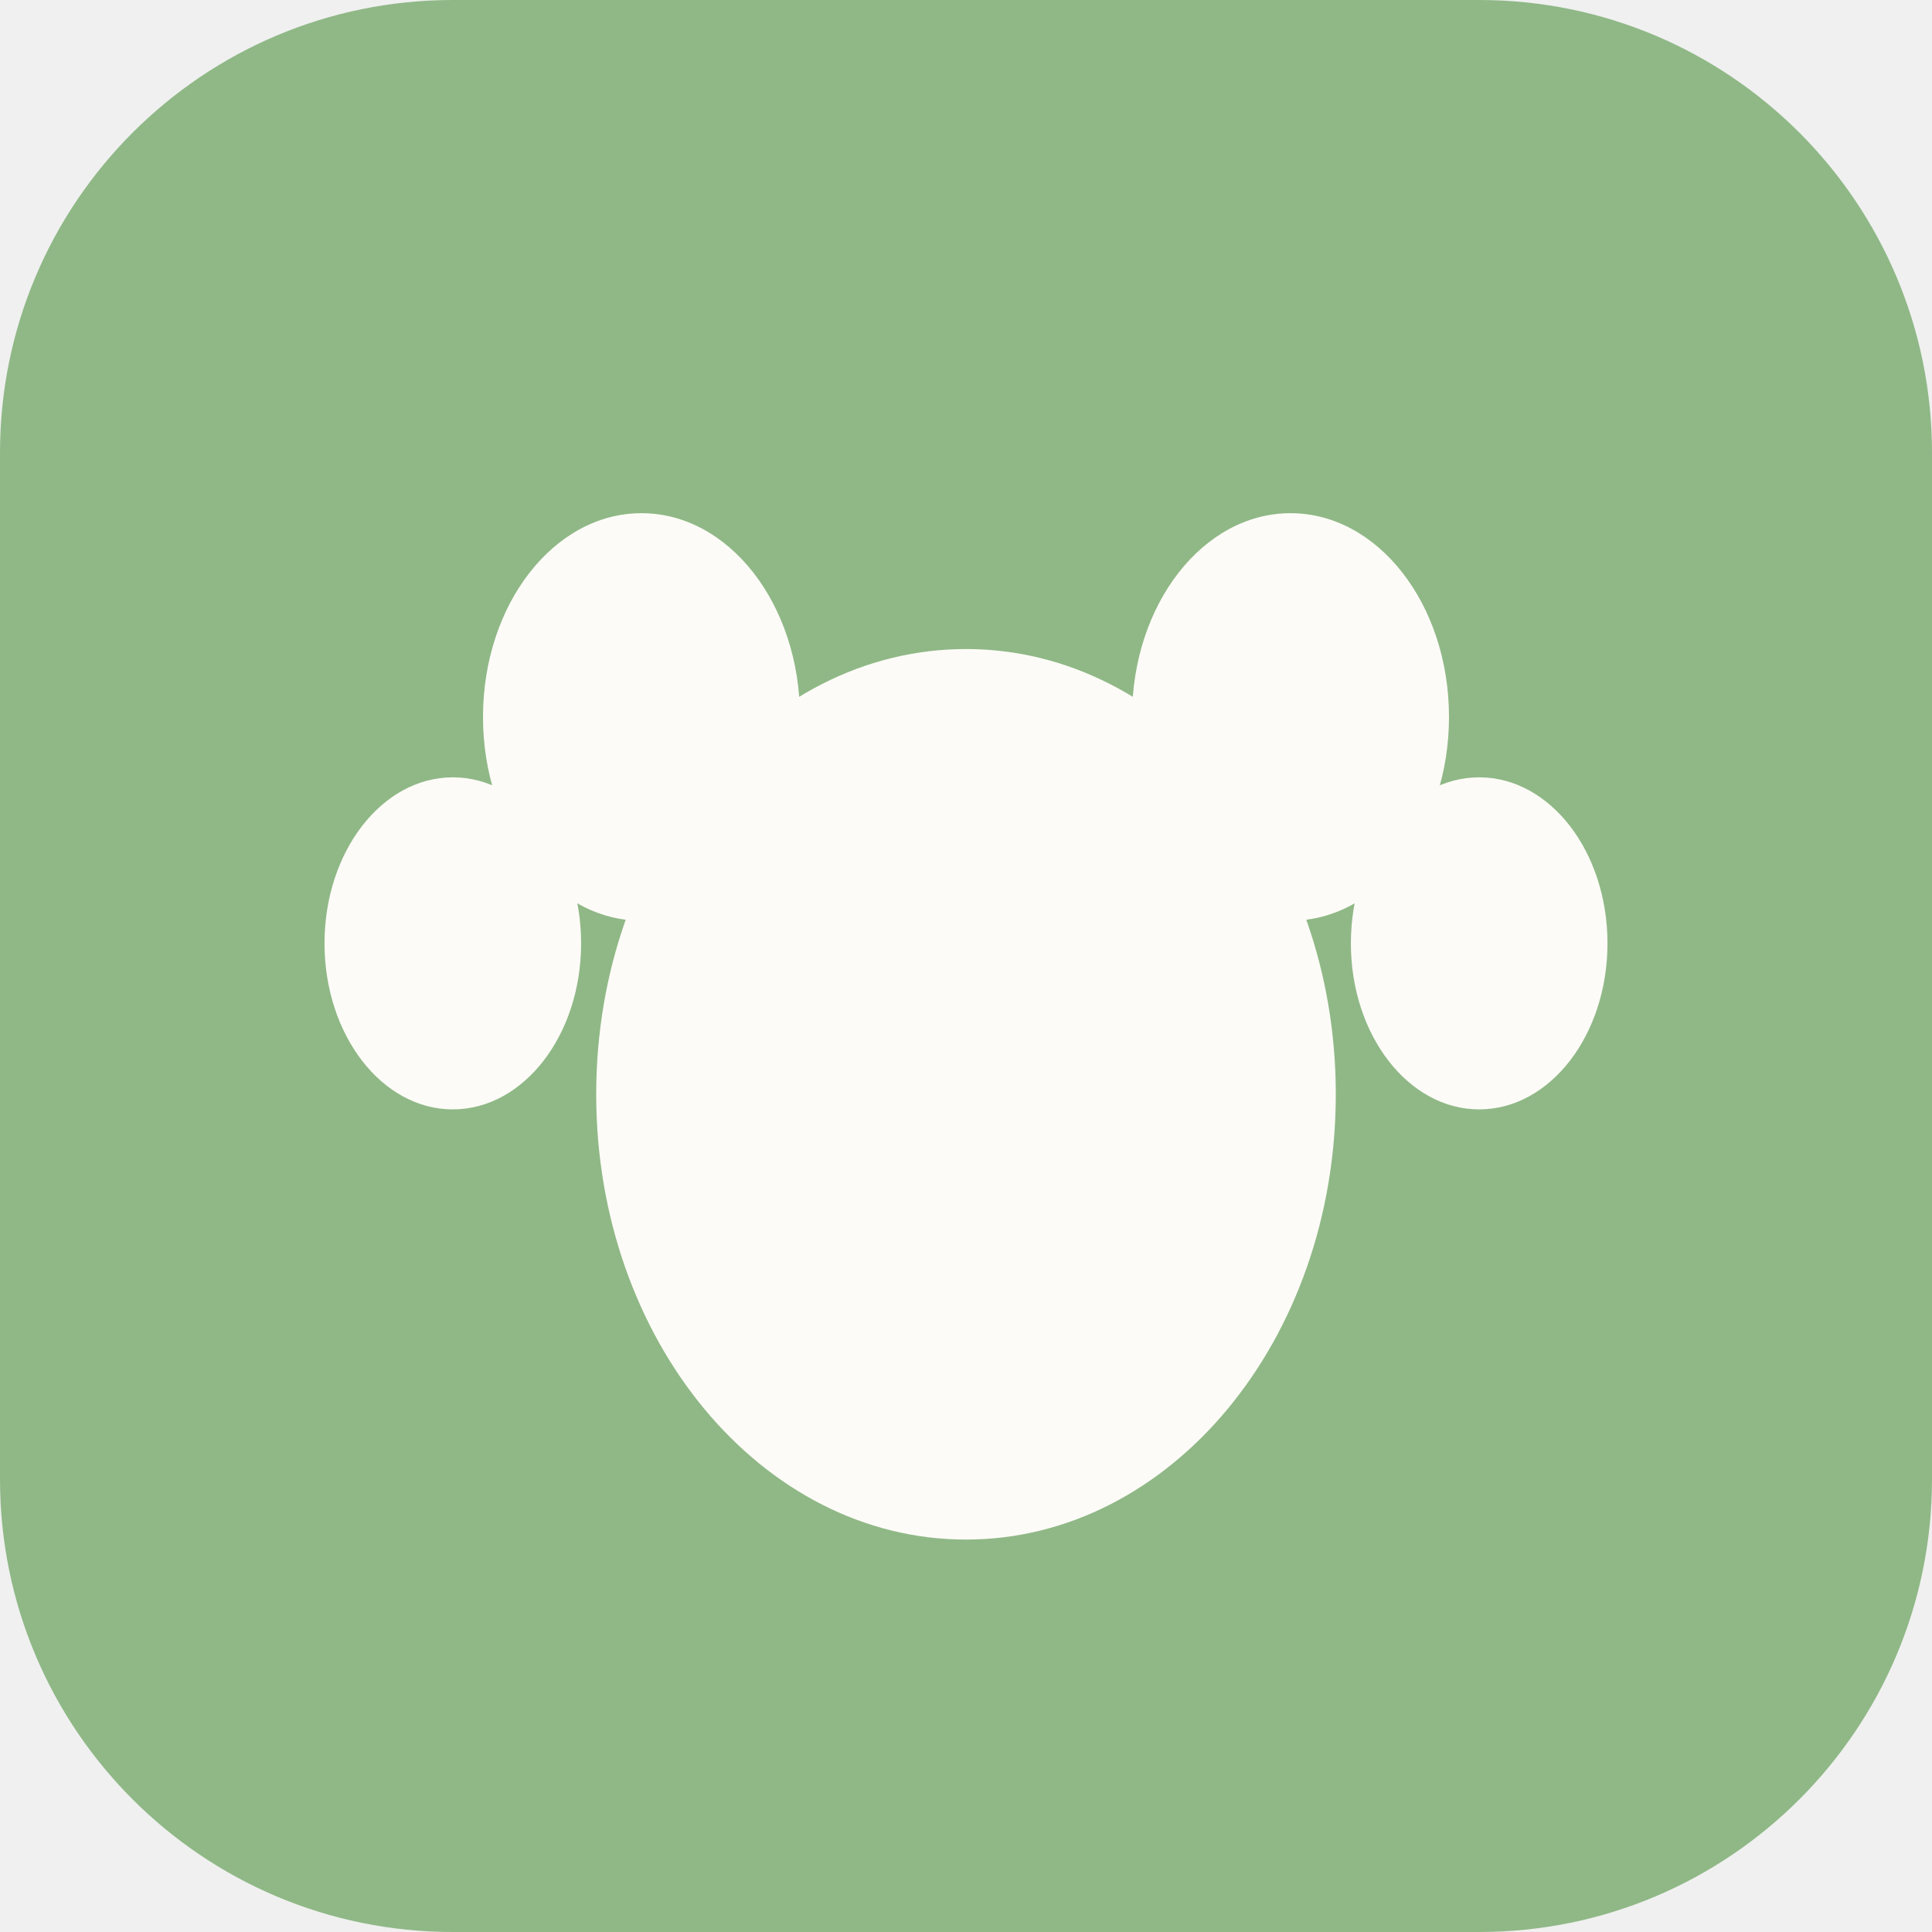
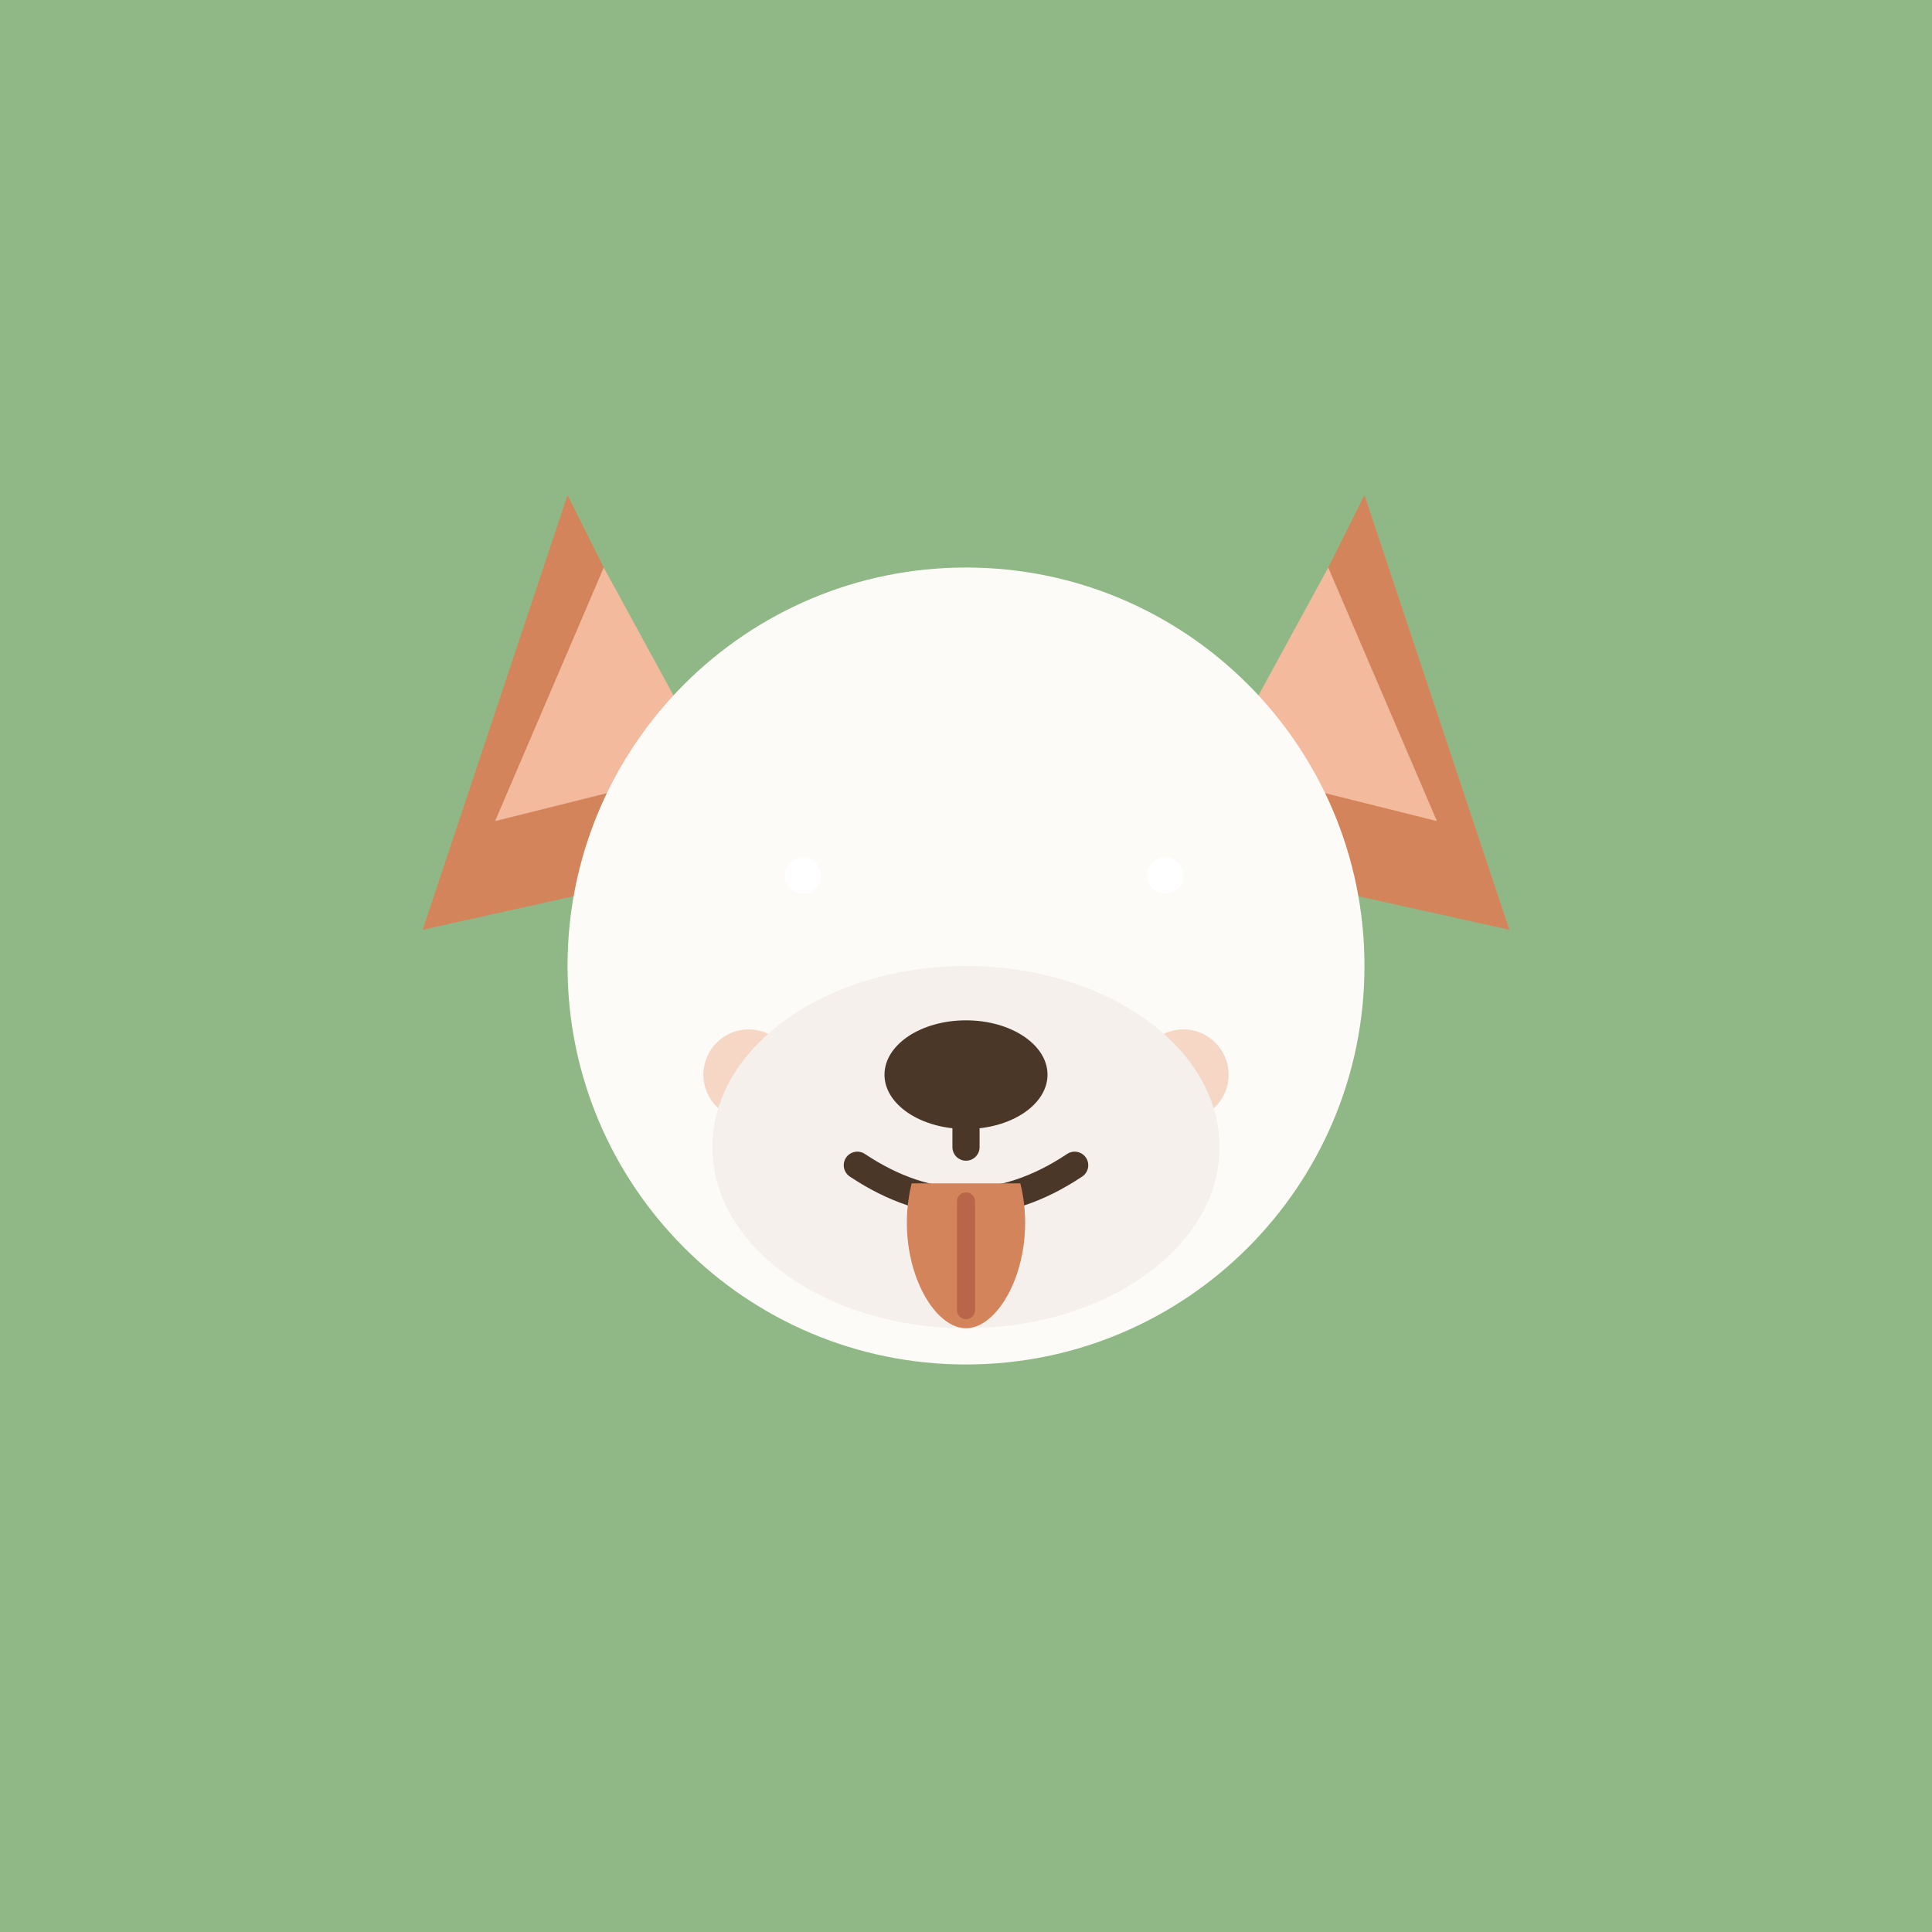
- <svg xmlns="http://www.w3.org/2000/svg" viewBox="0 0 512 512" role="img" aria-label="Snapuppy">
-   <rect width="512" height="512" rx="120" fill="#8FB886" />
-   <g fill="#FDFBF7">
-     <ellipse cx="256" cy="290" rx="98" ry="118" />
-     <ellipse cx="170" cy="190" rx="42" ry="54" />
-     <ellipse cx="342" cy="190" rx="42" ry="54" />
-     <ellipse cx="120" cy="250" rx="34" ry="44" />
-     <ellipse cx="392" cy="250" rx="34" ry="44" />
+ <svg xmlns="http://www.w3.org/2000/svg" viewBox="0 0 80 80" role="img" aria-label="Snapuppy">
+   <rect width="80" height="80" fill="#8FB886" />
+   <g transform="translate(10,10) scale(0.75)">
+     <path d="M18 14 L10 38 L28 34 Z" fill="#D4845A" />
+     <path d="M20 18 L14 32 L26 29 Z" fill="#F3BA9D" />
+     <path d="M62 14 L70 38 L52 34 Z" fill="#D4845A" />
+     <path d="M60 18 L66 32 L54 29 Z" fill="#F3BA9D" />
+     <circle cx="40" cy="40" r="22" fill="#FDFBF7" />
+     <circle cx="28" cy="46" r="2.5" fill="#F6D7C5" />
+     <circle cx="52" cy="46" r="2.5" fill="#F6D7C5" />
+     <ellipse cx="40" cy="50" rx="14" ry="10" fill="#F5F0EB" />
+     <ellipse cx="30" cy="36" r="3" fill="#4A3728" />
+     <ellipse cx="50" cy="36" r="3" fill="#4A3728" />
+     <circle cx="31" cy="35" r="1" fill="#FFFFFF" />
+     <circle cx="51" cy="35" r="1" fill="#FFFFFF" />
+     <ellipse cx="40" cy="46" rx="4.5" ry="3" fill="#4A3728" />
+     <path d="M40 48 V50" stroke="#4A3728" stroke-width="1.5" stroke-linecap="round" />
+     <path d="M34 51 Q40 55 46 51" stroke="#4A3728" stroke-width="1.5" stroke-linecap="round" fill="none" />
+     <path d="M37 52 C36 56 38 60 40 60 C42 60 44 56 43 52 Z" fill="#D4845A" />
+     <path d="M40 53 V59" stroke="#B9654A" stroke-width="1" stroke-linecap="round" />
  </g>
</svg>
